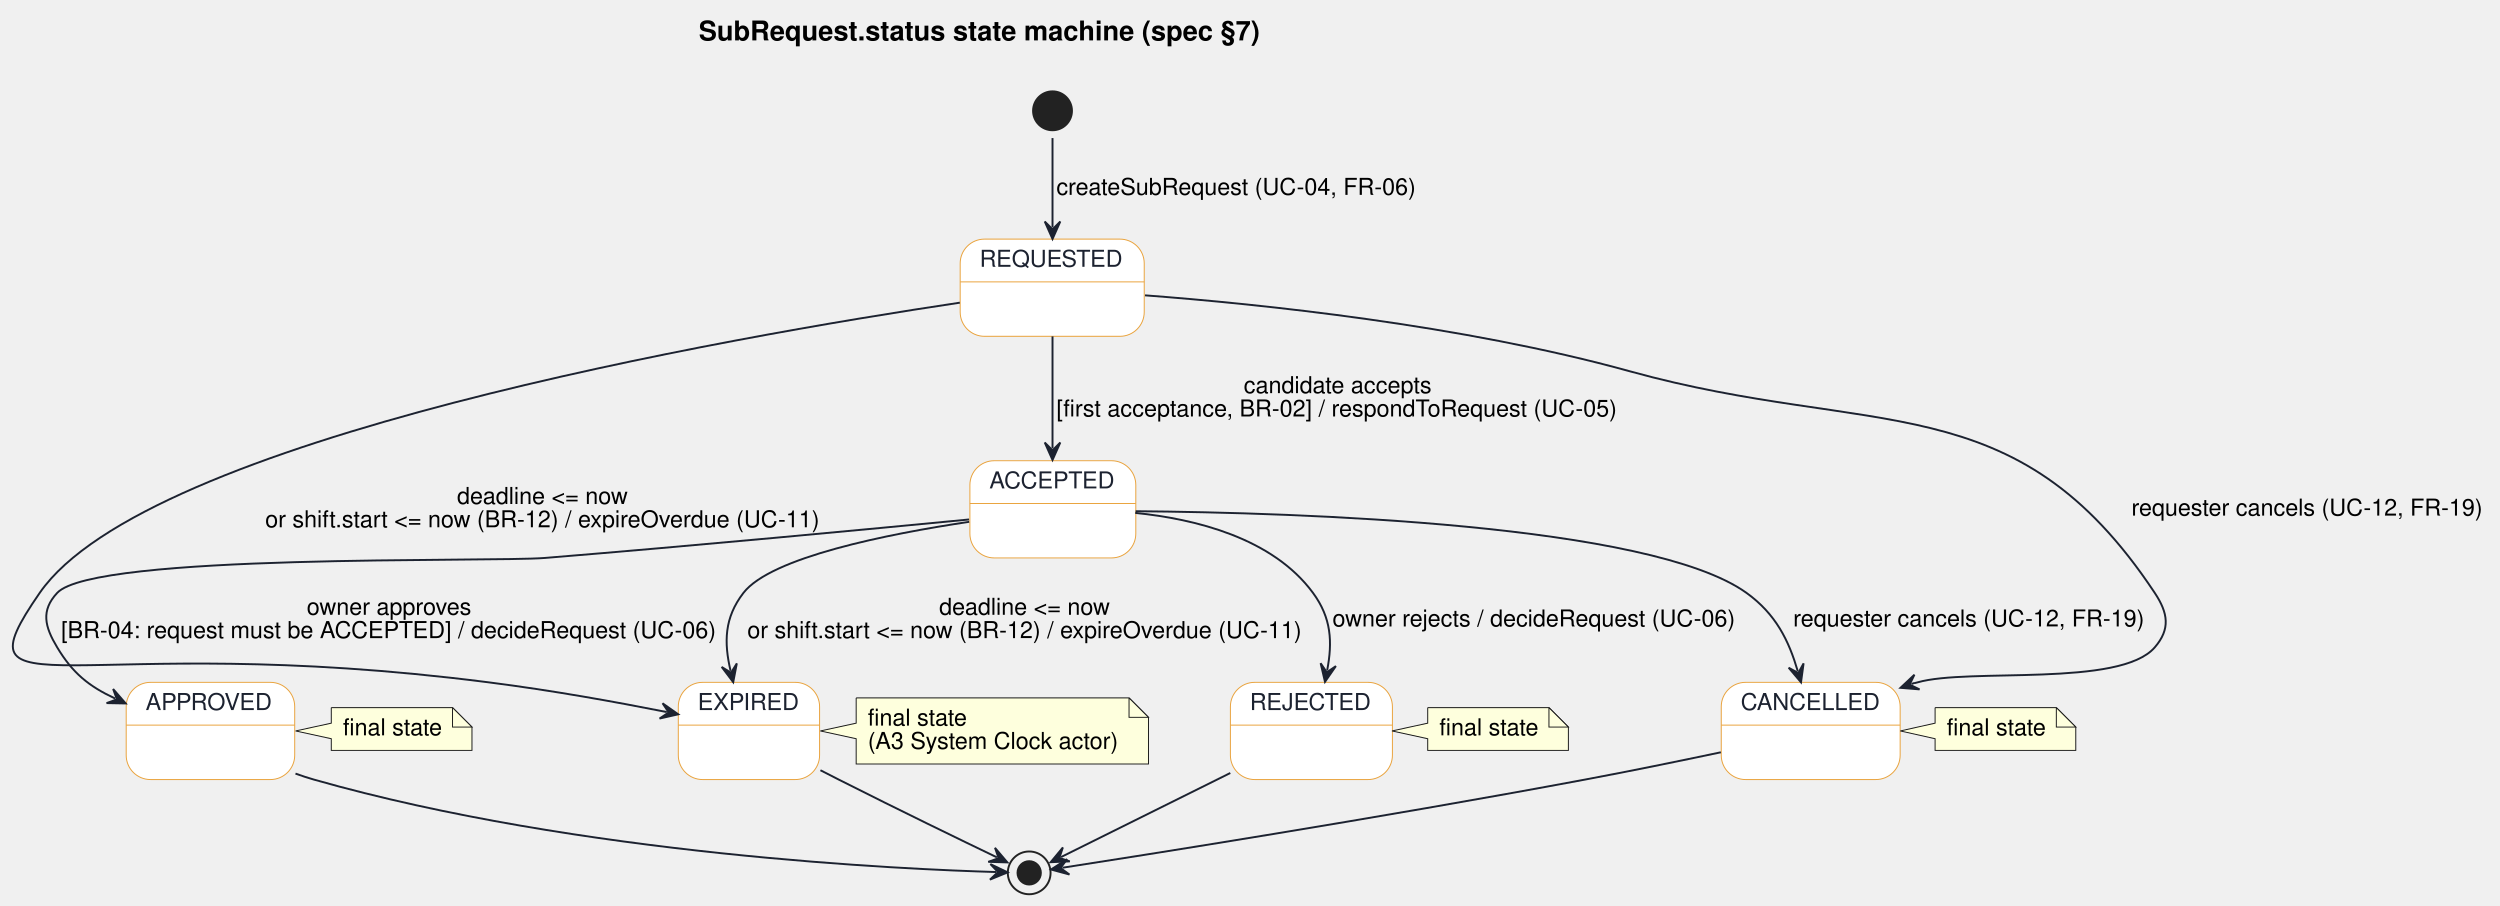
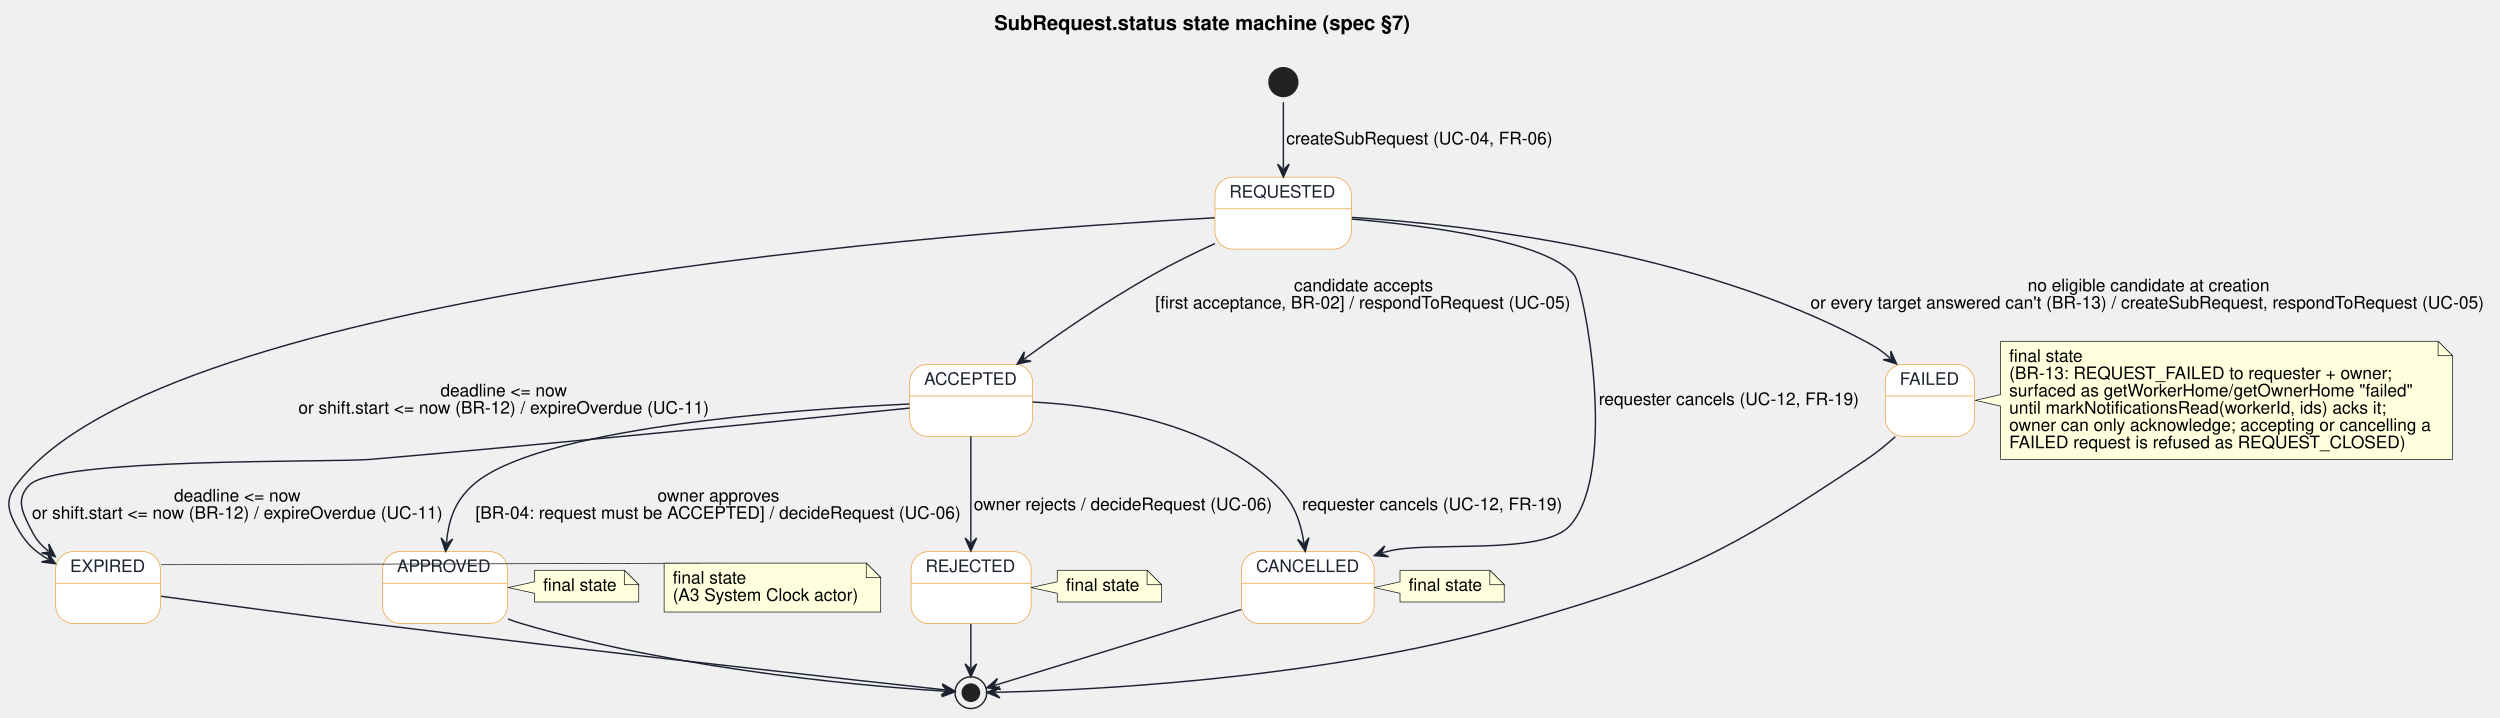
- <svg xmlns="http://www.w3.org/2000/svg" contentStyleType="text/css" data-diagram-type="STATE" height="466px" preserveAspectRatio="none" style="width:1286px;height:466px;background:#FFFFFF;" version="1.1" viewBox="0 0 1286 466" width="1286px" zoomAndPan="magnify">
+ <svg xmlns="http://www.w3.org/2000/svg" contentStyleType="text/css" data-diagram-type="STATE" height="498px" preserveAspectRatio="none" style="width:1736px;height:498px;background:#FFFFFF;" version="1.1" viewBox="0 0 1736 498" width="1736px" zoomAndPan="magnify">
  <defs />
  <g>
-     <text fill="#000000" font-family="Helvetica" font-size="14" font-weight="bold" lengthAdjust="spacing" textLength="288.647" x="359.426" y="20.78">SubRequest.status state machine (spec §7)</text>
+     <text fill="#000000" font-family="Helvetica" font-size="14" font-weight="bold" lengthAdjust="spacing" textLength="288.647" x="690.426" y="20.78">SubRequest.status state machine (spec §7)</text>
    <g id="REQUESTED">
-       <rect fill="#FFFFFF" height="50" rx="12.5" ry="12.5" style="stroke:#E9A23B;stroke-width:0.5;" width="94.678" x="493.914" y="123" />
-       <line style="stroke:#E9A23B;stroke-width:0.5;" x1="493.914" x2="588.592" y1="145" y2="145" />
-       <text fill="#1C2230" font-family="Helvetica" font-size="12" lengthAdjust="spacing" textLength="74.678" x="503.914" y="137.24">REQUESTED</text>
+       <rect fill="#FFFFFF" height="50" rx="12.5" ry="12.5" style="stroke:#E9A23B;stroke-width:0.5;" width="94.678" x="843.668" y="123" />
+       <line style="stroke:#E9A23B;stroke-width:0.5;" x1="843.668" x2="938.346" y1="145" y2="145" />
+       <text fill="#1C2230" font-family="Helvetica" font-size="12" lengthAdjust="spacing" textLength="74.678" x="853.668" y="137.24">REQUESTED</text>
    </g>
    <g id="ACCEPTED">
-       <rect fill="#FFFFFF" height="50" rx="12.5" ry="12.5" style="stroke:#E9A23B;stroke-width:0.5;" width="85.344" x="498.914" y="237" />
-       <line style="stroke:#E9A23B;stroke-width:0.5;" x1="498.914" x2="584.258" y1="259" y2="259" />
-       <text fill="#1C2230" font-family="Helvetica" font-size="12" lengthAdjust="spacing" textLength="65.344" x="508.914" y="251.24">ACCEPTED</text>
+       <rect fill="#FFFFFF" height="50" rx="12.5" ry="12.5" style="stroke:#E9A23B;stroke-width:0.5;" width="85.344" x="631.668" y="253" />
+       <line style="stroke:#E9A23B;stroke-width:0.5;" x1="631.668" x2="717.012" y1="275" y2="275" />
+       <text fill="#1C2230" font-family="Helvetica" font-size="12" lengthAdjust="spacing" textLength="65.344" x="641.668" y="267.24">ACCEPTED</text>
    </g>
    <g id="APPROVED">
-       <rect fill="#FFFFFF" height="50" rx="12.5" ry="12.5" style="stroke:#E9A23B;stroke-width:0.5;" width="86.686" x="64.914" y="351" />
-       <line style="stroke:#E9A23B;stroke-width:0.5;" x1="64.914" x2="151.6" y1="373" y2="373" />
-       <text fill="#1C2230" font-family="Helvetica" font-size="12" lengthAdjust="spacing" textLength="66.686" x="74.914" y="365.24">APPROVED</text>
+       <rect fill="#FFFFFF" height="50" rx="12.5" ry="12.5" style="stroke:#E9A23B;stroke-width:0.5;" width="86.686" x="265.668" y="383" />
+       <line style="stroke:#E9A23B;stroke-width:0.5;" x1="265.668" x2="352.354" y1="405" y2="405" />
+       <text fill="#1C2230" font-family="Helvetica" font-size="12" lengthAdjust="spacing" textLength="66.686" x="275.668" y="397.24">APPROVED</text>
    </g>
    <g id="REJECTED">
-       <rect fill="#FFFFFF" height="50" rx="12.5" ry="12.5" style="stroke:#E9A23B;stroke-width:0.5;" width="83.34" x="632.914" y="351" />
-       <line style="stroke:#E9A23B;stroke-width:0.5;" x1="632.914" x2="716.254" y1="373" y2="373" />
-       <text fill="#1C2230" font-family="Helvetica" font-size="12" lengthAdjust="spacing" textLength="63.34" x="642.914" y="365.24">REJECTED</text>
+       <rect fill="#FFFFFF" height="50" rx="12.5" ry="12.5" style="stroke:#E9A23B;stroke-width:0.5;" width="83.34" x="632.668" y="383" />
+       <line style="stroke:#E9A23B;stroke-width:0.5;" x1="632.668" x2="716.008" y1="405" y2="405" />
+       <text fill="#1C2230" font-family="Helvetica" font-size="12" lengthAdjust="spacing" textLength="63.34" x="642.668" y="397.24">REJECTED</text>
+     </g>
+     <g id="FAILED">
+       <rect fill="#FFFFFF" height="50" rx="12.5" ry="12.5" style="stroke:#E9A23B;stroke-width:0.5;" width="62.012" x="1309.168" y="253" />
+       <line style="stroke:#E9A23B;stroke-width:0.5;" x1="1309.168" x2="1371.18" y1="275" y2="275" />
+       <text fill="#1C2230" font-family="Helvetica" font-size="12" lengthAdjust="spacing" textLength="42.012" x="1319.168" y="267.24">FAILED</text>
    </g>
    <g id="EXPIRED">
-       <rect fill="#FFFFFF" height="50" rx="12.5" ry="12.5" style="stroke:#E9A23B;stroke-width:0.5;" width="72.682" x="348.914" y="351" />
-       <line style="stroke:#E9A23B;stroke-width:0.5;" x1="348.914" x2="421.596" y1="373" y2="373" />
-       <text fill="#1C2230" font-family="Helvetica" font-size="12" lengthAdjust="spacing" textLength="52.682" x="358.914" y="365.24">EXPIRED</text>
+       <rect fill="#FFFFFF" height="50" rx="12.5" ry="12.5" style="stroke:#E9A23B;stroke-width:0.5;" width="72.682" x="38.668" y="383" />
+       <line style="stroke:#E9A23B;stroke-width:0.5;" x1="38.668" x2="111.35" y1="405" y2="405" />
+       <text fill="#1C2230" font-family="Helvetica" font-size="12" lengthAdjust="spacing" textLength="52.682" x="48.668" y="397.24">EXPIRED</text>
    </g>
    <g id="CANCELLED">
-       <rect fill="#FFFFFF" height="50" rx="12.5" ry="12.5" style="stroke:#E9A23B;stroke-width:0.5;" width="92.023" x="885.414" y="351" />
-       <line style="stroke:#E9A23B;stroke-width:0.5;" x1="885.414" x2="977.438" y1="373" y2="373" />
-       <text fill="#1C2230" font-family="Helvetica" font-size="12" lengthAdjust="spacing" textLength="72.023" x="895.414" y="365.24">CANCELLED</text>
+       <rect fill="#FFFFFF" height="50" rx="12.5" ry="12.5" style="stroke:#E9A23B;stroke-width:0.5;" width="92.023" x="862.168" y="383" />
+       <line style="stroke:#E9A23B;stroke-width:0.5;" x1="862.168" x2="954.192" y1="405" y2="405" />
+       <text fill="#1C2230" font-family="Helvetica" font-size="12" lengthAdjust="spacing" textLength="72.023" x="872.168" y="397.24">CANCELLED</text>
    </g>
-     <ellipse cx="541.414" cy="57" fill="#222222" rx="10" ry="10" style="stroke:#222222;stroke-width:1;" />
-     <ellipse cx="529.414" cy="449" fill="none" rx="11" ry="11" style="stroke:#222222;stroke-width:1;" />
-     <ellipse cx="529.414" cy="449" fill="#222222" rx="6" ry="6" style="stroke:#222222;stroke-width:1;" />
-     <g class="entity" data-entity="GMN2" data-source-line="41" data-uid="ent0003" id="entity_GMN2">
-       <path d="M170.414,364 L170.414,372 L152.055,376 L170.414,380 L170.414,386 A0,0 0 0 0 170.414,386 L242.778,386 A0,0 0 0 0 242.778,386 L242.778,374 L232.778,364 L170.414,364 A0,0 0 0 0 170.414,364" fill="#FEFFDD" style="stroke:#181818;stroke-width:0.5;" />
-       <path d="M232.778,364 L232.778,374 L242.778,374 L232.778,364" fill="#FEFFDD" style="stroke:#181818;stroke-width:0.5;" />
-       <text fill="#000000" font-family="Helvetica" font-size="12" lengthAdjust="spacing" textLength="51.363" x="176.414" y="378.24">final state</text>
+     <ellipse cx="891.168" cy="57" fill="#222222" rx="10" ry="10" style="stroke:#222222;stroke-width:1;" />
+     <ellipse cx="674.168" cy="481" fill="none" rx="11" ry="11" style="stroke:#222222;stroke-width:1;" />
+     <ellipse cx="674.168" cy="481" fill="#222222" rx="6" ry="6" style="stroke:#222222;stroke-width:1;" />
+     <g class="entity" data-entity="GMN2" data-source-line="44" data-uid="ent0003" id="entity_GMN2">
+       <path d="M371.168,396 L371.168,404 L352.809,408 L371.168,412 L371.168,418 A0,0 0 0 0 371.168,418 L443.531,418 A0,0 0 0 0 443.531,418 L443.531,406 L433.531,396 L371.168,396 A0,0 0 0 0 371.168,396" fill="#FEFFDD" style="stroke:#181818;stroke-width:0.5;" />
+       <path d="M433.531,396 L433.531,406 L443.531,406 L433.531,396" fill="#FEFFDD" style="stroke:#181818;stroke-width:0.5;" />
+       <text fill="#000000" font-family="Helvetica" font-size="12" lengthAdjust="spacing" textLength="51.363" x="377.168" y="410.24">final state</text>
    </g>
-     <g class="entity" data-entity="GMN5" data-source-line="42" data-uid="ent0006" id="entity_GMN5">
-       <path d="M734.414,364 L734.414,372 L716.039,376 L734.414,380 L734.414,386 A0,0 0 0 0 734.414,386 L806.778,386 A0,0 0 0 0 806.778,386 L806.778,374 L796.778,364 L734.414,364 A0,0 0 0 0 734.414,364" fill="#FEFFDD" style="stroke:#181818;stroke-width:0.5;" />
-       <path d="M796.778,364 L796.778,374 L806.778,374 L796.778,364" fill="#FEFFDD" style="stroke:#181818;stroke-width:0.5;" />
-       <text fill="#000000" font-family="Helvetica" font-size="12" lengthAdjust="spacing" textLength="51.363" x="740.414" y="378.24">final state</text>
+     <g class="entity" data-entity="GMN5" data-source-line="45" data-uid="ent0006" id="entity_GMN5">
+       <path d="M734.168,396 L734.168,404 L715.793,408 L734.168,412 L734.168,418 A0,0 0 0 0 734.168,418 L806.531,418 A0,0 0 0 0 806.531,418 L806.531,406 L796.531,396 L734.168,396 A0,0 0 0 0 734.168,396" fill="#FEFFDD" style="stroke:#181818;stroke-width:0.5;" />
+       <path d="M796.531,396 L796.531,406 L806.531,406 L796.531,396" fill="#FEFFDD" style="stroke:#181818;stroke-width:0.5;" />
+       <text fill="#000000" font-family="Helvetica" font-size="12" lengthAdjust="spacing" textLength="51.363" x="740.168" y="410.24">final state</text>
    </g>
-     <g class="entity" data-entity="GMN8" data-source-line="43" data-uid="ent0009" id="entity_GMN8">
-       <path d="M440.414,359 L440.414,372 L421.977,376 L440.414,380 L440.414,393 A0,0 0 0 0 440.414,393 L590.778,393 A0,0 0 0 0 590.778,393 L590.778,369 L580.778,359 L440.414,359 A0,0 0 0 0 440.414,359" fill="#FEFFDD" style="stroke:#181818;stroke-width:0.5;" />
-       <path d="M580.778,359 L580.778,369 L590.778,369 L580.778,359" fill="#FEFFDD" style="stroke:#181818;stroke-width:0.5;" />
-       <text fill="#000000" font-family="Helvetica" font-size="12" lengthAdjust="spacing" textLength="51.363" x="446.414" y="373.24">final state</text>
-       <text fill="#000000" font-family="Helvetica" font-size="12" lengthAdjust="spacing" textLength="129.363" x="446.414" y="385.24">(A3 System Clock actor)</text>
+     <g class="entity" data-entity="GMN8" data-source-line="46" data-uid="ent0009" id="entity_GMN8">
+       <path d="M1389.168,237 L1389.168,274 L1371.551,278 L1389.168,282 L1389.168,319 A0,0 0 0 0 1389.168,319 L1703.014,319 A0,0 0 0 0 1703.014,319 L1703.014,247 L1693.014,237 L1389.168,237 A0,0 0 0 0 1389.168,237" fill="#FEFFDD" style="stroke:#181818;stroke-width:0.5;" />
+       <path d="M1693.014,237 L1693.014,247 L1703.014,247 L1693.014,237" fill="#FEFFDD" style="stroke:#181818;stroke-width:0.5;" />
+       <text fill="#000000" font-family="Helvetica" font-size="12" lengthAdjust="spacing" textLength="51.363" x="1395.168" y="251.24">final state</text>
+       <text fill="#000000" font-family="Helvetica" font-size="12" lengthAdjust="spacing" textLength="268.435" x="1395.168" y="263.24">(BR-13: REQUEST_FAILED to requester + owner;</text>
+       <text fill="#000000" font-family="Helvetica" font-size="12" lengthAdjust="spacing" textLength="280.635" x="1395.168" y="275.24">surfaced as getWorkerHome/getOwnerHome "failed"</text>
+       <text fill="#000000" font-family="Helvetica" font-size="12" lengthAdjust="spacing" textLength="262.752" x="1395.168" y="287.24">until markNotificationsRead(workerId, ids) acks it;</text>
+       <text fill="#000000" font-family="Helvetica" font-size="12" lengthAdjust="spacing" textLength="292.846" x="1395.168" y="299.24">owner can only acknowledge; accepting or cancelling a</text>
+       <text fill="#000000" font-family="Helvetica" font-size="12" lengthAdjust="spacing" textLength="278.098" x="1395.168" y="311.24">FAILED request is refused as REQUEST_CLOSED)</text>
    </g>
-     <g class="entity" data-entity="GMN11" data-source-line="44" data-uid="ent0012" id="entity_GMN11">
-       <path d="M995.414,364 L995.414,372 L977.508,376 L995.414,380 L995.414,386 A0,0 0 0 0 995.414,386 L1067.778,386 A0,0 0 0 0 1067.778,386 L1067.778,374 L1057.778,364 L995.414,364 A0,0 0 0 0 995.414,364" fill="#FEFFDD" style="stroke:#181818;stroke-width:0.5;" />
-       <path d="M1057.778,364 L1057.778,374 L1067.778,374 L1057.778,364" fill="#FEFFDD" style="stroke:#181818;stroke-width:0.5;" />
-       <text fill="#000000" font-family="Helvetica" font-size="12" lengthAdjust="spacing" textLength="51.363" x="1001.414" y="378.24">final state</text>
+     <g class="entity" data-entity="GMN11" data-source-line="47" data-uid="ent0012" id="entity_GMN11">
+       <path d="M461.168,391 L461.168,425 A0,0 0 0 0 461.168,425 L611.531,425 A0,0 0 0 0 611.531,425 L611.531,401 L601.531,391 L519.6,391 L111.833,392.149 L511.6,391 L461.168,391 A0,0 0 0 0 461.168,391" fill="#FEFFDD" style="stroke:#181818;stroke-width:0.5;" />
+       <path d="M601.531,391 L601.531,401 L611.531,401 L601.531,391" fill="#FEFFDD" style="stroke:#181818;stroke-width:0.5;" />
+       <text fill="#000000" font-family="Helvetica" font-size="12" lengthAdjust="spacing" textLength="51.363" x="467.168" y="405.24">final state</text>
+       <text fill="#000000" font-family="Helvetica" font-size="12" lengthAdjust="spacing" textLength="129.363" x="467.168" y="417.24">(A3 System Clock actor)</text>
+     </g>
+     <g class="entity" data-entity="GMN14" data-source-line="48" data-uid="ent0015" id="entity_GMN14">
+       <path d="M972.168,396 L972.168,404 L954.262,408 L972.168,412 L972.168,418 A0,0 0 0 0 972.168,418 L1044.531,418 A0,0 0 0 0 1044.531,418 L1044.531,406 L1034.531,396 L972.168,396 A0,0 0 0 0 972.168,396" fill="#FEFFDD" style="stroke:#181818;stroke-width:0.5;" />
+       <path d="M1034.531,396 L1034.531,406 L1044.531,406 L1034.531,396" fill="#FEFFDD" style="stroke:#181818;stroke-width:0.5;" />
+       <text fill="#000000" font-family="Helvetica" font-size="12" lengthAdjust="spacing" textLength="51.363" x="978.168" y="410.24">final state</text>
    </g>
    <g class="link" data-entity-1="*start*" data-entity-2="REQUESTED" data-uid="lnk3" id="link_*start*_REQUESTED">
-       <polygon fill="#1C2230" points="541.414,122.942,545.414,113.942,541.414,117.942,537.414,113.942,541.414,122.942" style="stroke:#1C2230;stroke-width:1;" />
-       <path d="M541.414,71.019 C541.414,84.004 541.414,99.962 541.414,116.942" fill="none" style="stroke:#1C2230;stroke-width:1;" />
-       <text fill="#000000" font-family="Helvetica" font-size="12" lengthAdjust="spacing" textLength="185.408" x="543.414" y="100.24">createSubRequest (UC-04, FR-06)</text>
+       <polygon fill="#1C2230" points="891.168,122.942,895.168,113.942,891.168,117.942,887.168,113.942,891.168,122.942" style="stroke:#1C2230;stroke-width:1;" />
+       <path d="M891.168,71.019 C891.168,84.004 891.168,99.962 891.168,116.942" fill="none" style="stroke:#1C2230;stroke-width:1;" />
+       <text fill="#000000" font-family="Helvetica" font-size="12" lengthAdjust="spacing" textLength="185.408" x="893.168" y="100.24">createSubRequest (UC-04, FR-06)</text>
    </g>
    <g class="link" data-entity-1="REQUESTED" data-entity-2="ACCEPTED" data-uid="lnk4" id="link_REQUESTED_ACCEPTED">
-       <polygon fill="#1C2230" points="541.414,236.626,545.414,227.626,541.414,231.626,537.414,227.626,541.414,236.626" style="stroke:#1C2230;stroke-width:1;" />
-       <path d="M541.414,173.027 C541.414,191.795 541.414,211.77 541.414,230.626" fill="none" style="stroke:#1C2230;stroke-width:1;" />
-       <text fill="#000000" font-family="Helvetica" font-size="12" lengthAdjust="spacing" textLength="96.732" x="639.778" y="202.24">candidate accepts</text>
-       <text fill="#000000" font-family="Helvetica" font-size="12" lengthAdjust="spacing" textLength="289.459" x="543.414" y="214.24">[first acceptance, BR-02] / respondToRequest (UC-05)</text>
+       <polygon fill="#1C2230" points="706.365,252.819,715.994,250.75,710.406,249.874,711.282,244.286,706.365,252.819" style="stroke:#1C2230;stroke-width:1;" />
+       <path d="M843.657,169.121 C829.424,175.628 813.943,183.192 800.168,191 C766.989,209.806 736.118,231.132 711.214,249.285" fill="none" style="stroke:#1C2230;stroke-width:1;" />
+       <text fill="#000000" font-family="Helvetica" font-size="12" lengthAdjust="spacing" textLength="96.732" x="898.531" y="202.24">candidate accepts</text>
+       <text fill="#000000" font-family="Helvetica" font-size="12" lengthAdjust="spacing" textLength="289.459" x="802.168" y="214.24">[first acceptance, BR-02] / respondToRequest (UC-05)</text>
    </g>
-     <g class="link" data-entity-1="REQUESTED" data-entity-2="EXPIRED" data-uid="lnk5" id="link_REQUESTED_EXPIRED">
-       <polygon fill="#1C2230" points="348.882,367.443,340.828,361.774,343.977,366.474,339.277,369.623,348.882,367.443" style="stroke:#1C2230;stroke-width:1;" />
-       <path d="M493.741,155.693 C375.697,173.371 75.376,225.484 20.414,305 C-24.748,370.339 37.896,323.629 251.414,351 C284.585,355.252 316.139,360.973 342.995,366.28" fill="none" style="stroke:#1C2230;stroke-width:1;" />
-       <text fill="#000000" font-family="Helvetica" font-size="12" lengthAdjust="spacing" textLength="88.072" x="235.095" y="259.24">deadline &lt;= now</text>
-       <text fill="#000000" font-family="Helvetica" font-size="12" lengthAdjust="spacing" textLength="285.434" x="136.414" y="271.24">or shift.start &lt;= now (BR-12) / expireOverdue (UC-11)</text>
+     <g class="link" data-entity-1="REQUESTED" data-entity-2="FAILED" data-uid="lnk5" id="link_REQUESTED_FAILED">
+       <polygon fill="#1C2230" points="1317.001,252.716,1312.91,243.757,1313.256,249.404,1307.609,249.75,1317.001,252.716" style="stroke:#1C2230;stroke-width:1;" />
+       <path d="M938.879,150.979 C1017.561,156.018 1177.522,173.863 1295.168,237 C1302.905,241.152 1305.915,242.911 1312.507,248.741" fill="none" style="stroke:#1C2230;stroke-width:1;" />
+       <text fill="#000000" font-family="Helvetica" font-size="12" lengthAdjust="spacing" textLength="168.785" x="1408.032" y="202.24">no eligible candidate at creation</text>
+       <text fill="#000000" font-family="Helvetica" font-size="12" lengthAdjust="spacing" textLength="470.514" x="1257.168" y="214.24">or every target answered can't (BR-13) / createSubRequest, respondToRequest (UC-05)</text>
    </g>
-     <g class="link" data-entity-1="REQUESTED" data-entity-2="CANCELLED" data-uid="lnk6" id="link_REQUESTED_CANCELLED">
-       <polygon fill="#1C2230" points="977.606,353.817,987.422,354.619,982.325,352.165,984.779,347.068,977.606,353.817" style="stroke:#1C2230;stroke-width:1;" />
-       <path d="M588.995,151.921 C648.3,156.425 752.34,167.178 838.414,191 C963.953,225.744 1036.416,196.448 1108.414,305 C1115.293,315.371 1116.546,323.58 1108.414,333 C1090.506,353.744 1012.759,343.454 986.414,351 C983.51,351.832 986.221,350.801 983.269,351.834" fill="none" style="stroke:#1C2230;stroke-width:1;" />
-       <text fill="#000000" font-family="Helvetica" font-size="12" lengthAdjust="spacing" textLength="180.727" x="1096.414" y="265.24">requester cancels (UC-12, FR-19)</text>
+     <g class="link" data-entity-1="REQUESTED" data-entity-2="EXPIRED" data-uid="lnk6" id="link_REQUESTED_EXPIRED">
+       <polygon fill="#1C2230" points="38.521,391.446,32.883,383.37,34.24,388.861,28.748,390.219,38.521,391.446" style="stroke:#1C2230;stroke-width:1;" />
+       <path d="M843.411,151.242 C674.743,160.288 111.75,200.442 11.168,337 C3.788,347.02 5.256,354.049 11.168,365 C17.229,376.227 22.608,381.839 33.384,388.345" fill="none" style="stroke:#1C2230;stroke-width:1;" />
+       <text fill="#000000" font-family="Helvetica" font-size="12" lengthAdjust="spacing" textLength="88.072" x="305.849" y="275.24">deadline &lt;= now</text>
+       <text fill="#000000" font-family="Helvetica" font-size="12" lengthAdjust="spacing" textLength="285.434" x="207.168" y="287.24">or shift.start &lt;= now (BR-12) / expireOverdue (UC-11)</text>
    </g>
-     <g class="link" data-entity-1="ACCEPTED" data-entity-2="APPROVED" data-uid="lnk7" id="link_ACCEPTED_APPROVED">
-       <polygon fill="#1C2230" points="64.657,361.858,58.197,354.424,60.127,359.741,54.81,361.671,64.657,361.858" style="stroke:#1C2230;stroke-width:1;" />
-       <path d="M498.486,267.214 C446.782,272.228 357.286,280.71 280.414,287 C252.547,289.28 48.465,284.534 29.414,305 C20.935,314.109 23.005,322.333 29.414,333 C37.335,346.181 45.508,352.908 59.222,359.318" fill="none" style="stroke:#1C2230;stroke-width:1;" />
-       <text fill="#000000" font-family="Helvetica" font-size="12" lengthAdjust="spacing" textLength="85.383" x="157.789" y="316.24">owner approves</text>
-       <text fill="#000000" font-family="Helvetica" font-size="12" lengthAdjust="spacing" textLength="338.133" x="31.414" y="328.24">[BR-04: request must be ACCEPTED] / decideRequest (UC-06)</text>
+     <g class="link" data-entity-1="REQUESTED" data-entity-2="CANCELLED" data-uid="lnk7" id="link_REQUESTED_CANCELLED">
+       <polygon fill="#1C2230" points="954.354,385.797,964.169,386.615,959.076,384.153,961.538,379.06,954.354,385.797" style="stroke:#1C2230;stroke-width:1;" />
+       <path d="M938.683,152.12 C992.153,156.737 1074.068,167.52 1093.168,191 C1099.896,199.271 1124.195,326.614 1090.168,365 C1071.26,386.33 990.592,375.229 963.168,383 C960.261,383.824 962.973,382.796 960.02,383.824" fill="none" style="stroke:#1C2230;stroke-width:1;" />
+       <text fill="#000000" font-family="Helvetica" font-size="12" lengthAdjust="spacing" textLength="180.727" x="1110.168" y="281.24">requester cancels (UC-12, FR-19)</text>
    </g>
-     <g class="link" data-entity-1="ACCEPTED" data-entity-2="REJECTED" data-uid="lnk8" id="link_ACCEPTED_REJECTED">
-       <polygon fill="#1C2230" points="681.576,350.741,687.185,342.645,682.509,345.829,679.325,341.153,681.576,350.741" style="stroke:#1C2230;stroke-width:1;" />
-       <path d="M583.983,263.836 C614.831,266.954 654.631,276.706 675.414,305 C684.912,317.93 685.469,330.242 682.695,344.846" fill="none" style="stroke:#1C2230;stroke-width:1;" />
-       <text fill="#000000" font-family="Helvetica" font-size="12" lengthAdjust="spacing" textLength="207.422" x="685.414" y="322.24">owner rejects / decideRequest (UC-06)</text>
+     <g class="link" data-entity-1="ACCEPTED" data-entity-2="APPROVED" data-uid="lnk8" id="link_ACCEPTED_APPROVED">
+       <polygon fill="#1C2230" points="309.411,382.855,314.266,374.286,309.896,377.878,306.303,373.509,309.411,382.855" style="stroke:#1C2230;stroke-width:1;" />
+       <path d="M631.458,280.55 C548.989,284.416 372.072,297.239 328.168,337 C315.474,348.496 311.488,361.562 309.993,376.883" fill="none" style="stroke:#1C2230;stroke-width:1;" />
+       <text fill="#000000" font-family="Helvetica" font-size="12" lengthAdjust="spacing" textLength="85.383" x="456.543" y="348.24">owner approves</text>
+       <text fill="#000000" font-family="Helvetica" font-size="12" lengthAdjust="spacing" textLength="338.133" x="330.168" y="360.24">[BR-04: request must be ACCEPTED] / decideRequest (UC-06)</text>
    </g>
-     <g class="link" data-entity-1="ACCEPTED" data-entity-2="EXPIRED" data-uid="lnk9" id="link_ACCEPTED_EXPIRED">
-       <polygon fill="#1C2230" points="377.166,350.926,379.02,341.254,376.032,346.057,371.228,343.068,377.166,350.926" style="stroke:#1C2230;stroke-width:1;" />
-       <path d="M498.553,268.419 C456.449,274.726 396.525,286.678 382.414,305 C372.543,317.817 372.377,330.367 375.805,345.083" fill="none" style="stroke:#1C2230;stroke-width:1;" />
-       <text fill="#000000" font-family="Helvetica" font-size="12" lengthAdjust="spacing" textLength="88.072" x="483.095" y="316.24">deadline &lt;= now</text>
-       <text fill="#000000" font-family="Helvetica" font-size="12" lengthAdjust="spacing" textLength="285.434" x="384.414" y="328.24">or shift.start &lt;= now (BR-12) / expireOverdue (UC-11)</text>
+     <g class="link" data-entity-1="ACCEPTED" data-entity-2="REJECTED" data-uid="lnk9" id="link_ACCEPTED_REJECTED">
+       <polygon fill="#1C2230" points="674.168,382.597,678.168,373.597,674.168,377.597,670.168,373.597,674.168,382.597" style="stroke:#1C2230;stroke-width:1;" />
+       <path d="M674.168,303.076 C674.168,325.815 674.168,353.751 674.168,376.597" fill="none" style="stroke:#1C2230;stroke-width:1;" />
+       <text fill="#000000" font-family="Helvetica" font-size="12" lengthAdjust="spacing" textLength="207.422" x="676.168" y="354.24">owner rejects / decideRequest (UC-06)</text>
    </g>
-     <g class="link" data-entity-1="ACCEPTED" data-entity-2="CANCELLED" data-uid="lnk10" id="link_ACCEPTED_CANCELLED">
-       <polygon fill="#1C2230" points="926.437,350.995,927.764,341.236,925.04,346.194,920.082,343.471,926.437,350.995" style="stroke:#1C2230;stroke-width:1;" />
-       <path d="M584.151,262.964 C667.74,263.696 849.023,269.464 898.414,305 C913.465,315.829 920.202,329.563 924.761,345.234" fill="none" style="stroke:#1C2230;stroke-width:1;" />
-       <text fill="#000000" font-family="Helvetica" font-size="12" lengthAdjust="spacing" textLength="180.727" x="922.414" y="322.24">requester cancels (UC-12, FR-19)</text>
+     <g class="link" data-entity-1="ACCEPTED" data-entity-2="EXPIRED" data-uid="lnk10" id="link_ACCEPTED_EXPIRED">
+       <polygon fill="#1C2230" points="38.4,386.504,33.904,377.742,34.507,383.366,28.883,383.97,38.4,386.504" style="stroke:#1C2230;stroke-width:1;" />
+       <path d="M631.572,283.367 C556.143,291.038 394.12,307.232 257.168,319 C230.856,321.261 38.121,317.632 20.168,337 C11.708,346.127 14.651,353.845 20.168,365 C24.323,373.4 26.38,376.815 33.729,382.739" fill="none" style="stroke:#1C2230;stroke-width:1;" />
+       <text fill="#000000" font-family="Helvetica" font-size="12" lengthAdjust="spacing" textLength="88.072" x="120.849" y="348.24">deadline &lt;= now</text>
+       <text fill="#000000" font-family="Helvetica" font-size="12" lengthAdjust="spacing" textLength="285.434" x="22.168" y="360.24">or shift.start &lt;= now (BR-12) / expireOverdue (UC-11)</text>
    </g>
-     <g class="link" data-entity-1="APPROVED" data-entity-2="*end*" data-uid="lnk12" id="link_APPROVED_*end*">
-       <polygon fill="#1C2230" points="518.338,448.741,509.457,444.483,513.341,448.597,509.227,452.48,518.338,448.741" style="stroke:#1C2230;stroke-width:1;" />
-       <path d="M151.997,397.935 C155.146,399.076 158.306,400.115 161.414,401 C298.359,440.002 467.116,447.264 512.341,448.568" fill="none" style="stroke:#1C2230;stroke-width:1;" />
+     <g class="link" data-entity-1="ACCEPTED" data-entity-2="CANCELLED" data-uid="lnk11" id="link_ACCEPTED_CANCELLED">
+       <polygon fill="#1C2230" points="906.371,382.864,908.925,373.352,905.595,377.925,901.022,374.594,906.371,382.864" style="stroke:#1C2230;stroke-width:1;" />
+       <path d="M717.007,279.149 C764.495,281.647 840.41,292.925 886.168,337 C898.554,348.93 903.063,361.817 905.439,376.937" fill="none" style="stroke:#1C2230;stroke-width:1;" />
+       <text fill="#000000" font-family="Helvetica" font-size="12" lengthAdjust="spacing" textLength="180.727" x="904.168" y="354.24">requester cancels (UC-12, FR-19)</text>
    </g>
-     <g class="link" data-entity-1="REJECTED" data-entity-2="*end*" data-uid="lnk13" id="link_REJECTED_*end*">
-       <polygon fill="#1C2230" points="540.463,443.514,550.303,443.094,544.941,441.29,546.745,435.929,540.463,443.514" style="stroke:#1C2230;stroke-width:1;" />
-       <path d="M632.863,397.632 C601.23,413.34 565.293,431.184 545.837,440.846" fill="none" style="stroke:#1C2230;stroke-width:1;" />
+     <g class="link" data-entity-1="APPROVED" data-entity-2="*end*" data-uid="lnk13" id="link_APPROVED_*end*">
+       <polygon fill="#1C2230" points="663.155,480.391,654.415,475.852,658.164,480.088,653.929,483.837,663.155,480.391" style="stroke:#1C2230;stroke-width:1;" />
+       <path d="M352.774,429.853 C355.918,431.013 359.07,432.079 362.168,433 C476.688,467.041 616.427,477.549 657.166,480.027" fill="none" style="stroke:#1C2230;stroke-width:1;" />
    </g>
-     <g class="link" data-entity-1="EXPIRED" data-entity-2="*end*" data-uid="lnk14" id="link_EXPIRED_*end*">
-       <polygon fill="#1C2230" points="518.199,443.621,511.822,436.115,513.693,441.454,508.354,443.325,518.199,443.621" style="stroke:#1C2230;stroke-width:1;" />
-       <path d="M422.029,396.21 C425.198,397.841 428.36,399.455 431.414,401 C462.691,416.816 494.535,432.239 512.792,441.02" fill="none" style="stroke:#1C2230;stroke-width:1;" />
+     <g class="link" data-entity-1="REJECTED" data-entity-2="*end*" data-uid="lnk14" id="link_REJECTED_*end*">
+       <polygon fill="#1C2230" points="674.168,469.947,678.168,460.947,674.168,464.947,670.168,460.947,674.168,469.947" style="stroke:#1C2230;stroke-width:1;" />
+       <path d="M674.168,433.376 C674.168,445.778 674.168,454.242 674.168,463.947" fill="none" style="stroke:#1C2230;stroke-width:1;" />
    </g>
-     <g class="link" data-entity-1="CANCELLED" data-entity-2="*end*" data-uid="lnk15" id="link_CANCELLED_*end*">
-       <polygon fill="#1C2230" points="540.616,447.276,550.122,449.852,545.558,446.511,548.899,441.946,540.616,447.276" style="stroke:#1C2230;stroke-width:1;" />
-       <path d="M885.207,386.977 C863.982,391.453 838.458,396.684 815.414,401 C708.77,420.974 584.935,440.416 546.546,446.358" fill="none" style="stroke:#1C2230;stroke-width:1;" />
+     <g class="link" data-entity-1="FAILED" data-entity-2="*end*" data-uid="lnk15" id="link_FAILED_*end*">
+       <polygon fill="#1C2230" points="685.275,480.849,694.35,484.676,690.274,480.754,694.197,476.678,685.275,480.849" style="stroke:#1C2230;stroke-width:1;" />
+       <path d="M1316.116,303.224 C1309.912,308.792 1303.039,314.417 1296.168,319 C1196.925,385.195 1167.74,399.767 1053.168,433 C912.076,473.926 737.407,479.85 691.274,480.735" fill="none" style="stroke:#1C2230;stroke-width:1;" />
+     </g>
+     <g class="link" data-entity-1="EXPIRED" data-entity-2="*end*" data-uid="lnk16" id="link_EXPIRED_*end*">
+       <polygon fill="#1C2230" points="662.854,479.774,654.339,474.826,657.883,479.234,653.475,482.779,662.854,479.774" style="stroke:#1C2230;stroke-width:1;" />
+       <path d="M111.89,414.061 C148.44,419.053 206.148,426.812 256.168,433 C417.467,452.953 608.178,473.834 656.889,479.126" fill="none" style="stroke:#1C2230;stroke-width:1;" />
+     </g>
+     <g class="link" data-entity-1="CANCELLED" data-entity-2="*end*" data-uid="lnk17" id="link_CANCELLED_*end*">
+       <polygon fill="#1C2230" points="685.202,477.605,694.98,478.781,689.98,476.135,692.627,471.135,685.202,477.605" style="stroke:#1C2230;stroke-width:1;" />
+       <path d="M861.937,423.225 C806.263,440.356 722.077,466.259 690.936,475.841" fill="none" style="stroke:#1C2230;stroke-width:1;" />
    </g>
  </g>
</svg>
